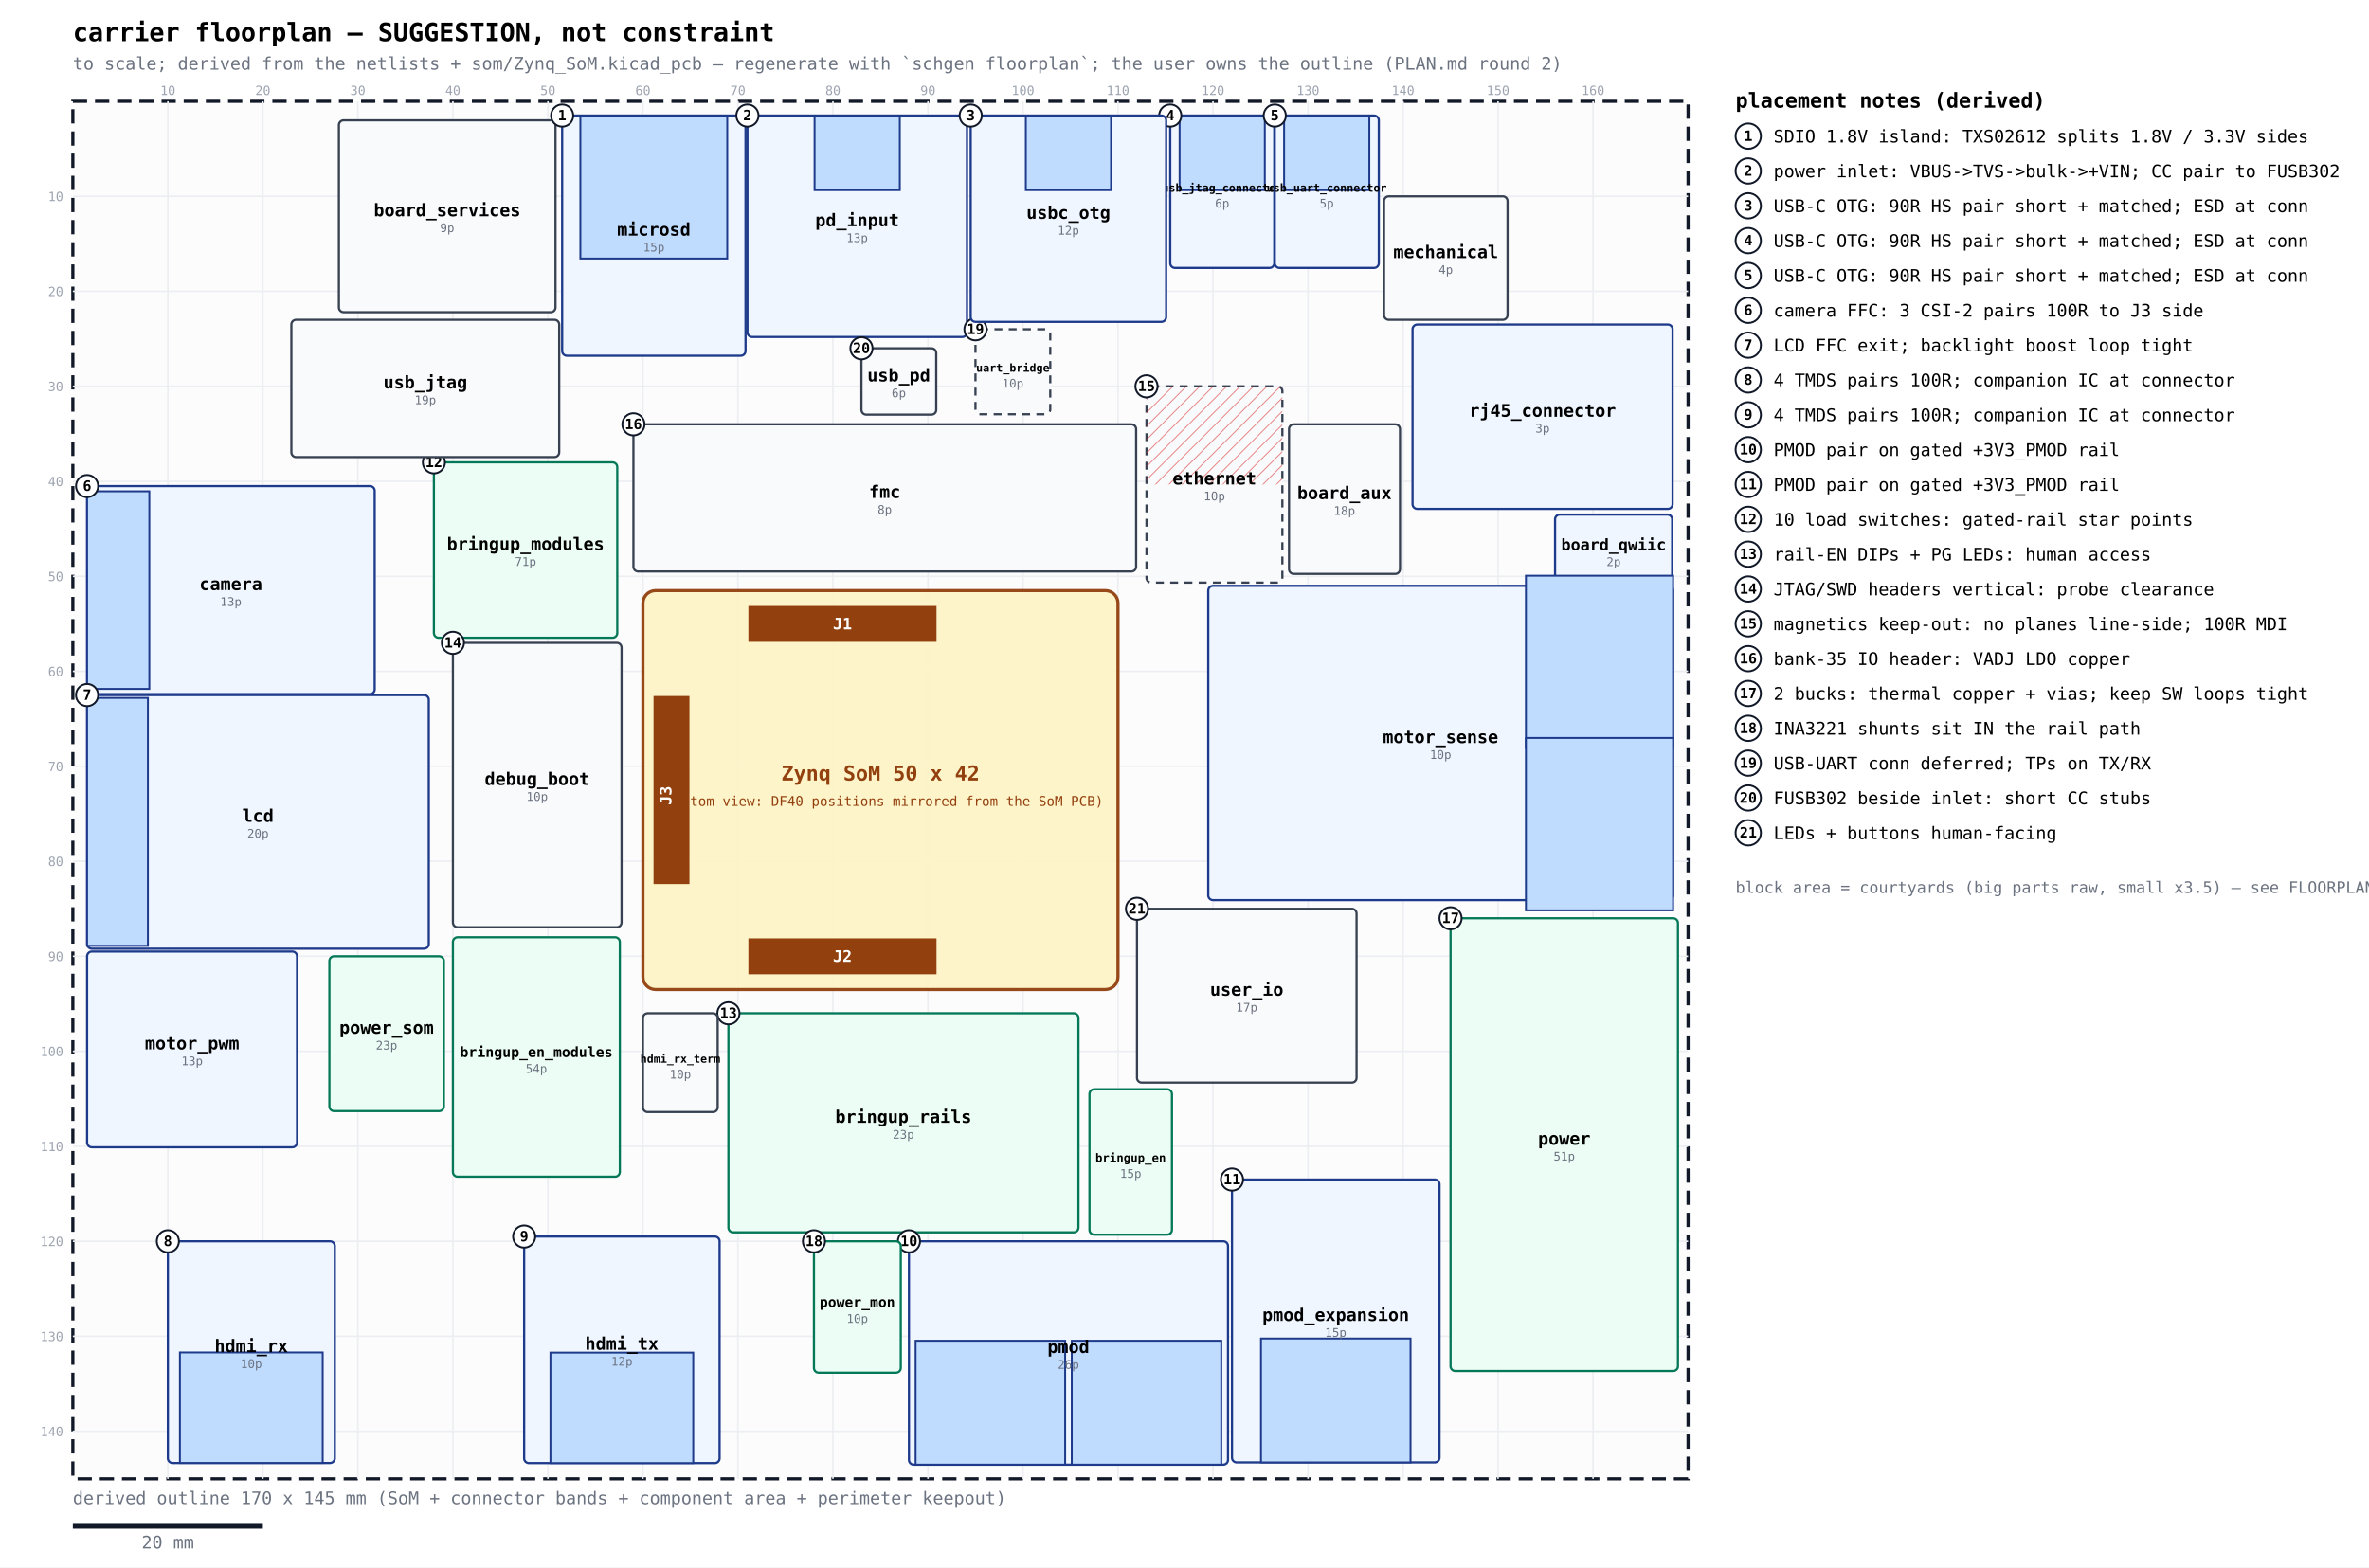
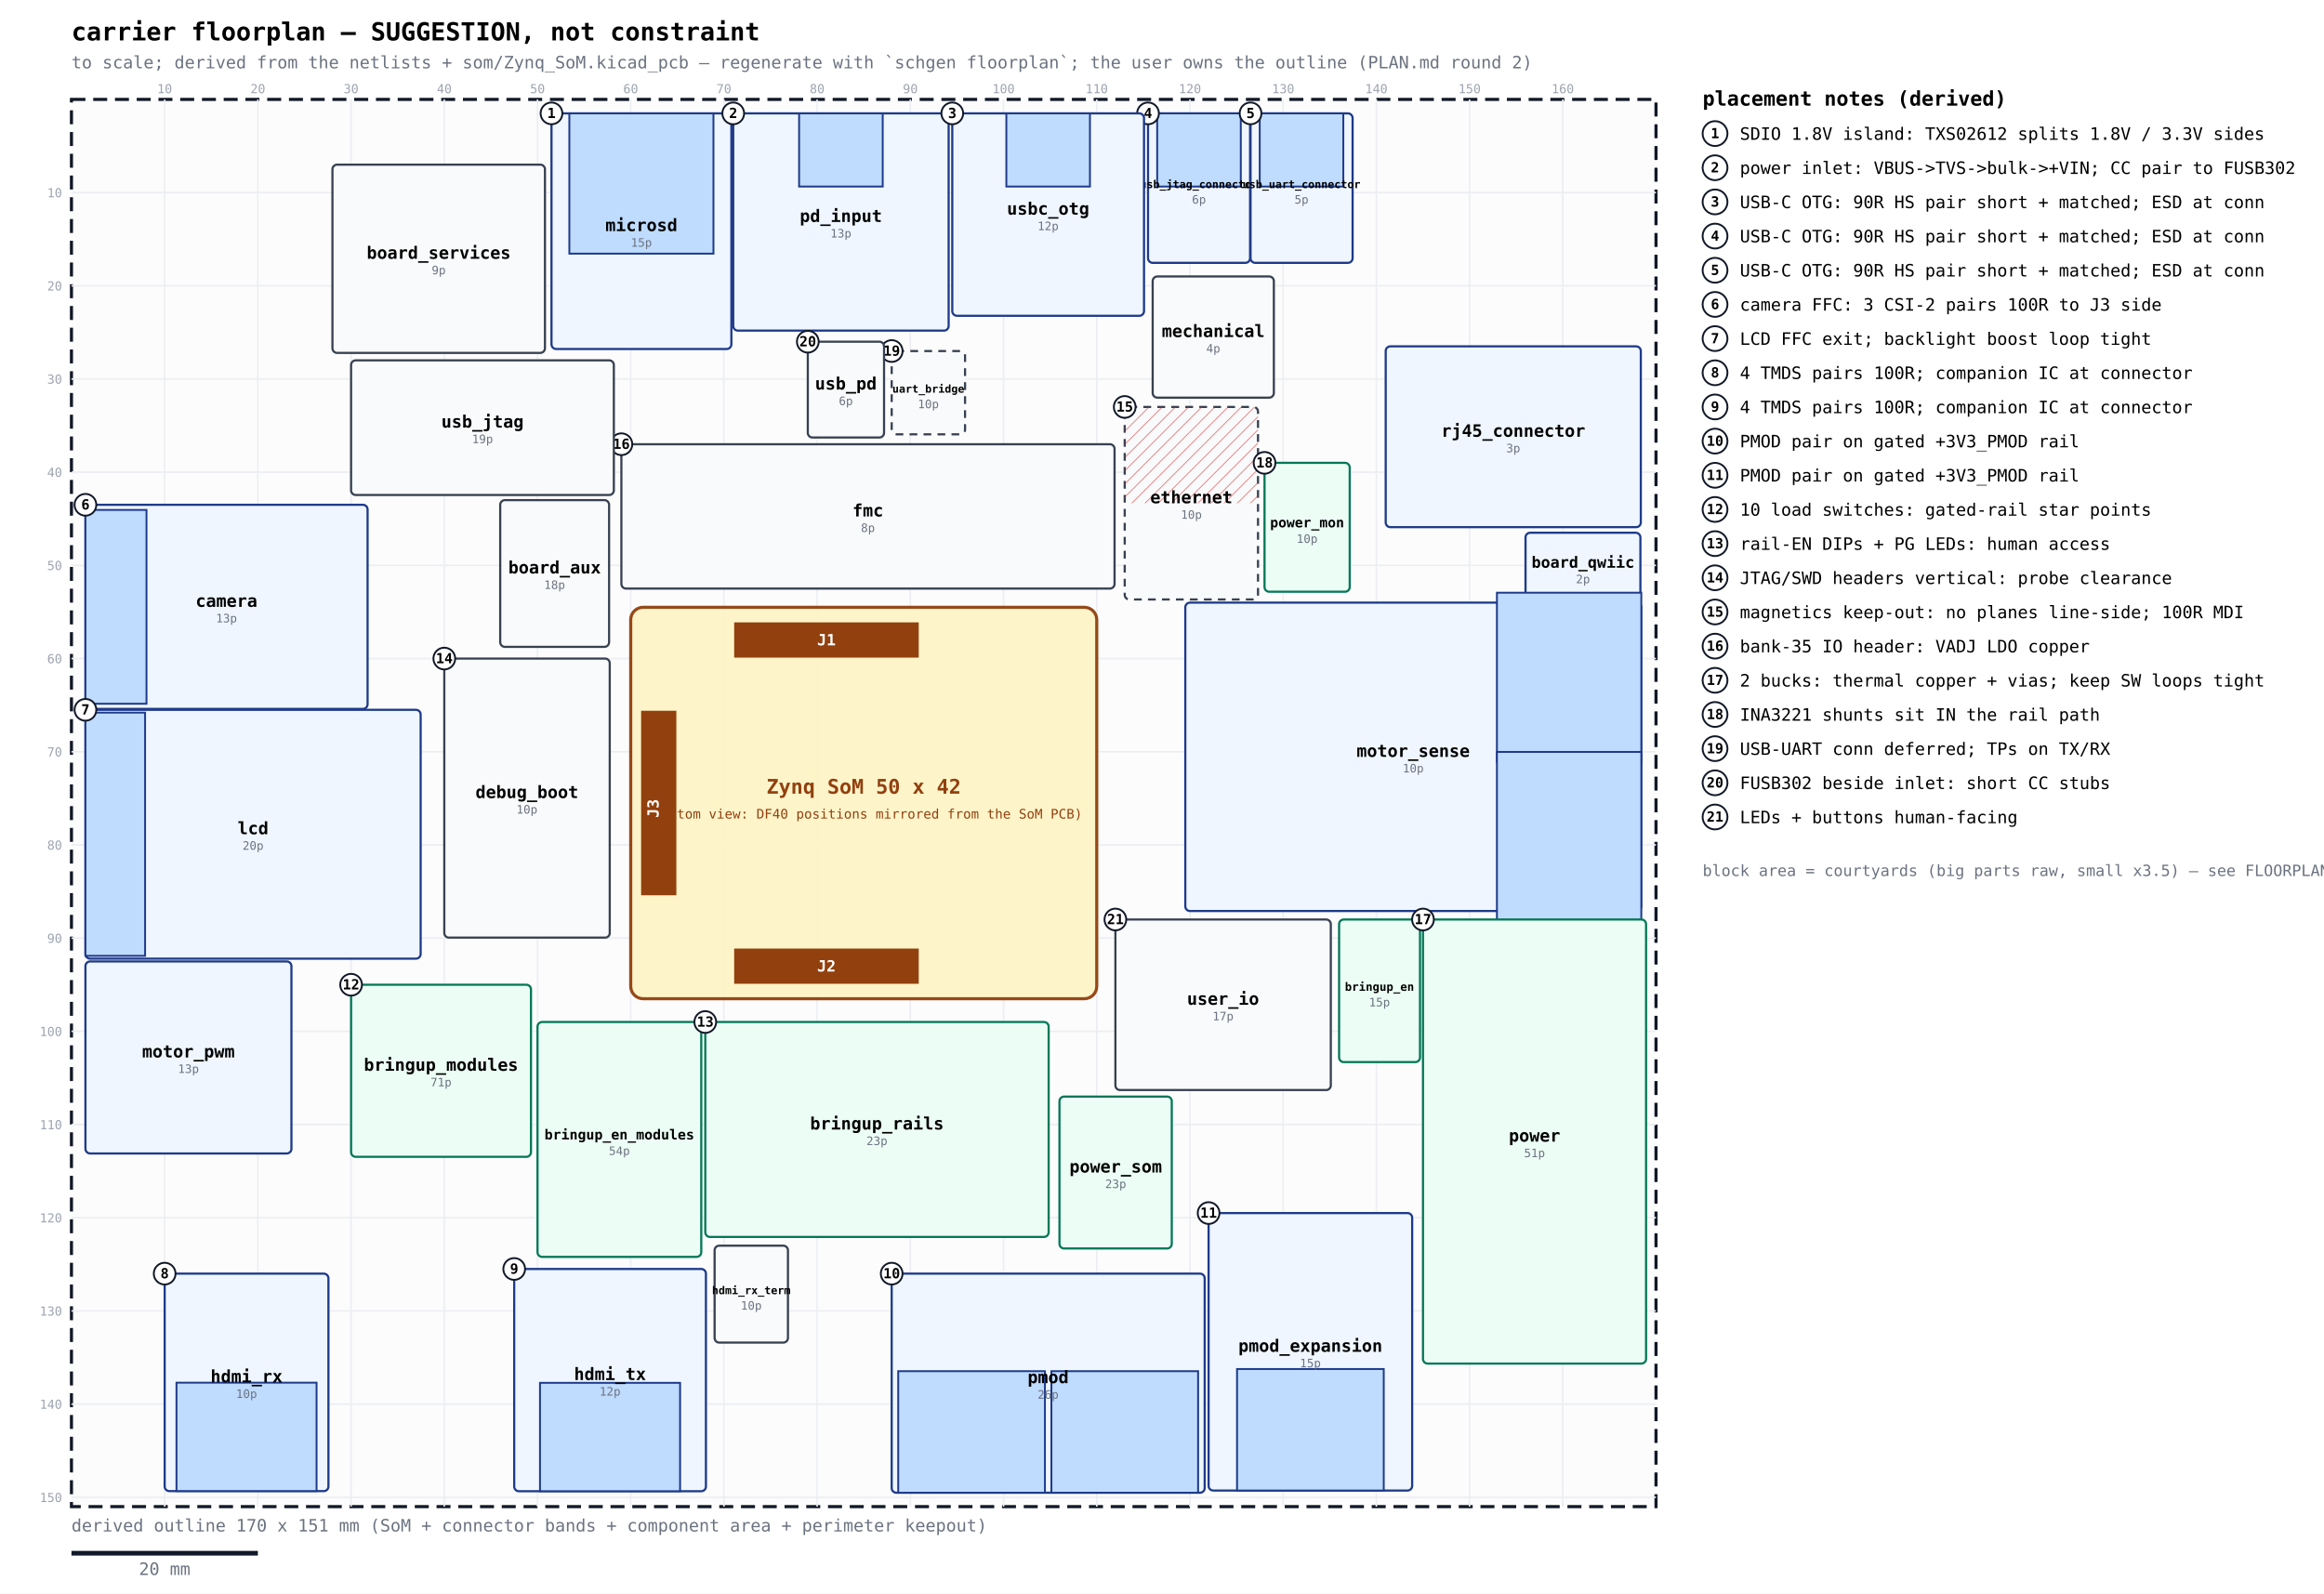
- <svg xmlns="http://www.w3.org/2000/svg" viewBox="0 0 1496 990" font-family="ui-monospace, SFMono-Regular, Menlo, monospace" font-size="11">
+ <svg xmlns="http://www.w3.org/2000/svg" viewBox="0 0 1496 1026" font-family="ui-monospace, SFMono-Regular, Menlo, monospace" font-size="11">
  <defs>
    <pattern id="keepout" width="6" height="6" patternUnits="userSpaceOnUse" patternTransform="rotate(45)">
      <line x1="0" y1="0" x2="0" y2="6" stroke="#dc2626" stroke-width="1.2" />
    </pattern>
  </defs>
-   <rect width="1496" height="990" fill="white" />
+   <rect width="1496" height="1026" fill="white" />
  <text x="46.0" y="26" font-size="16" font-weight="bold">carrier floorplan — SUGGESTION, not constraint</text>
  <text x="46.0" y="44" fill="#6b7280">to scale; derived from the netlists + som/Zynq_SoM.kicad_pcb — regenerate with `schgen floorplan`; the user owns the outline (PLAN.md round 2)</text>
-   <rect x="46.0" y="64.0" width="1020" height="870" fill="#fcfcfd" stroke="#111827" stroke-width="2" stroke-dasharray="9,5" />
-   <line x1="106.0" y1="64.0" x2="106.0" y2="934.0" stroke="#eceef1" stroke-width="1" />
+   <rect x="46.0" y="64.0" width="1020" height="906" fill="#fcfcfd" stroke="#111827" stroke-width="2" stroke-dasharray="9,5" />
+   <line x1="106.0" y1="64.0" x2="106.0" y2="970.0" stroke="#eceef1" stroke-width="1" />
  <text x="106.0" y="60.0" fill="#9ca3af" font-size="8" text-anchor="middle">10</text>
-   <line x1="166.0" y1="64.0" x2="166.0" y2="934.0" stroke="#eceef1" stroke-width="1" />
+   <line x1="166.0" y1="64.0" x2="166.0" y2="970.0" stroke="#eceef1" stroke-width="1" />
  <text x="166.0" y="60.0" fill="#9ca3af" font-size="8" text-anchor="middle">20</text>
-   <line x1="226.0" y1="64.0" x2="226.0" y2="934.0" stroke="#eceef1" stroke-width="1" />
+   <line x1="226.0" y1="64.0" x2="226.0" y2="970.0" stroke="#eceef1" stroke-width="1" />
  <text x="226.0" y="60.0" fill="#9ca3af" font-size="8" text-anchor="middle">30</text>
-   <line x1="286.0" y1="64.0" x2="286.0" y2="934.0" stroke="#eceef1" stroke-width="1" />
+   <line x1="286.0" y1="64.0" x2="286.0" y2="970.0" stroke="#eceef1" stroke-width="1" />
  <text x="286.0" y="60.0" fill="#9ca3af" font-size="8" text-anchor="middle">40</text>
-   <line x1="346.0" y1="64.0" x2="346.0" y2="934.0" stroke="#eceef1" stroke-width="1" />
+   <line x1="346.0" y1="64.0" x2="346.0" y2="970.0" stroke="#eceef1" stroke-width="1" />
  <text x="346.0" y="60.0" fill="#9ca3af" font-size="8" text-anchor="middle">50</text>
-   <line x1="406.0" y1="64.0" x2="406.0" y2="934.0" stroke="#eceef1" stroke-width="1" />
+   <line x1="406.0" y1="64.0" x2="406.0" y2="970.0" stroke="#eceef1" stroke-width="1" />
  <text x="406.0" y="60.0" fill="#9ca3af" font-size="8" text-anchor="middle">60</text>
-   <line x1="466.0" y1="64.0" x2="466.0" y2="934.0" stroke="#eceef1" stroke-width="1" />
+   <line x1="466.0" y1="64.0" x2="466.0" y2="970.0" stroke="#eceef1" stroke-width="1" />
  <text x="466.0" y="60.0" fill="#9ca3af" font-size="8" text-anchor="middle">70</text>
-   <line x1="526.0" y1="64.0" x2="526.0" y2="934.0" stroke="#eceef1" stroke-width="1" />
+   <line x1="526.0" y1="64.0" x2="526.0" y2="970.0" stroke="#eceef1" stroke-width="1" />
  <text x="526.0" y="60.0" fill="#9ca3af" font-size="8" text-anchor="middle">80</text>
-   <line x1="586.0" y1="64.0" x2="586.0" y2="934.0" stroke="#eceef1" stroke-width="1" />
+   <line x1="586.0" y1="64.0" x2="586.0" y2="970.0" stroke="#eceef1" stroke-width="1" />
  <text x="586.0" y="60.0" fill="#9ca3af" font-size="8" text-anchor="middle">90</text>
-   <line x1="646.0" y1="64.0" x2="646.0" y2="934.0" stroke="#eceef1" stroke-width="1" />
+   <line x1="646.0" y1="64.0" x2="646.0" y2="970.0" stroke="#eceef1" stroke-width="1" />
  <text x="646.0" y="60.0" fill="#9ca3af" font-size="8" text-anchor="middle">100</text>
-   <line x1="706.0" y1="64.0" x2="706.0" y2="934.0" stroke="#eceef1" stroke-width="1" />
+   <line x1="706.0" y1="64.0" x2="706.0" y2="970.0" stroke="#eceef1" stroke-width="1" />
  <text x="706.0" y="60.0" fill="#9ca3af" font-size="8" text-anchor="middle">110</text>
-   <line x1="766.0" y1="64.0" x2="766.0" y2="934.0" stroke="#eceef1" stroke-width="1" />
+   <line x1="766.0" y1="64.0" x2="766.0" y2="970.0" stroke="#eceef1" stroke-width="1" />
  <text x="766.0" y="60.0" fill="#9ca3af" font-size="8" text-anchor="middle">120</text>
-   <line x1="826.0" y1="64.0" x2="826.0" y2="934.0" stroke="#eceef1" stroke-width="1" />
+   <line x1="826.0" y1="64.0" x2="826.0" y2="970.0" stroke="#eceef1" stroke-width="1" />
  <text x="826.0" y="60.0" fill="#9ca3af" font-size="8" text-anchor="middle">130</text>
-   <line x1="886.0" y1="64.0" x2="886.0" y2="934.0" stroke="#eceef1" stroke-width="1" />
+   <line x1="886.0" y1="64.0" x2="886.0" y2="970.0" stroke="#eceef1" stroke-width="1" />
  <text x="886.0" y="60.0" fill="#9ca3af" font-size="8" text-anchor="middle">140</text>
-   <line x1="946.0" y1="64.0" x2="946.0" y2="934.0" stroke="#eceef1" stroke-width="1" />
+   <line x1="946.0" y1="64.0" x2="946.0" y2="970.0" stroke="#eceef1" stroke-width="1" />
  <text x="946.0" y="60.0" fill="#9ca3af" font-size="8" text-anchor="middle">150</text>
-   <line x1="1006.0" y1="64.0" x2="1006.0" y2="934.0" stroke="#eceef1" stroke-width="1" />
+   <line x1="1006.0" y1="64.0" x2="1006.0" y2="970.0" stroke="#eceef1" stroke-width="1" />
  <text x="1006.0" y="60.0" fill="#9ca3af" font-size="8" text-anchor="middle">160</text>
  <line x1="46.0" y1="124.0" x2="1066.0" y2="124.0" stroke="#eceef1" stroke-width="1" />
  <text x="40.0" y="127.0" fill="#9ca3af" font-size="8" text-anchor="end">10</text>
  <line x1="46.0" y1="184.0" x2="1066.0" y2="184.0" stroke="#eceef1" stroke-width="1" />
  <text x="40.0" y="187.0" fill="#9ca3af" font-size="8" text-anchor="end">20</text>
  <line x1="46.0" y1="244.0" x2="1066.0" y2="244.0" stroke="#eceef1" stroke-width="1" />
  <text x="40.0" y="247.0" fill="#9ca3af" font-size="8" text-anchor="end">30</text>
  <line x1="46.0" y1="304.0" x2="1066.0" y2="304.0" stroke="#eceef1" stroke-width="1" />
  <text x="40.0" y="307.0" fill="#9ca3af" font-size="8" text-anchor="end">40</text>
  <line x1="46.0" y1="364.0" x2="1066.0" y2="364.0" stroke="#eceef1" stroke-width="1" />
  <text x="40.0" y="367.0" fill="#9ca3af" font-size="8" text-anchor="end">50</text>
  <line x1="46.0" y1="424.0" x2="1066.0" y2="424.0" stroke="#eceef1" stroke-width="1" />
  <text x="40.0" y="427.0" fill="#9ca3af" font-size="8" text-anchor="end">60</text>
  <line x1="46.0" y1="484.0" x2="1066.0" y2="484.0" stroke="#eceef1" stroke-width="1" />
  <text x="40.0" y="487.0" fill="#9ca3af" font-size="8" text-anchor="end">70</text>
  <line x1="46.0" y1="544.0" x2="1066.0" y2="544.0" stroke="#eceef1" stroke-width="1" />
  <text x="40.0" y="547.0" fill="#9ca3af" font-size="8" text-anchor="end">80</text>
  <line x1="46.0" y1="604.0" x2="1066.0" y2="604.0" stroke="#eceef1" stroke-width="1" />
  <text x="40.0" y="607.0" fill="#9ca3af" font-size="8" text-anchor="end">90</text>
  <line x1="46.0" y1="664.0" x2="1066.0" y2="664.0" stroke="#eceef1" stroke-width="1" />
  <text x="40.0" y="667.0" fill="#9ca3af" font-size="8" text-anchor="end">100</text>
  <line x1="46.0" y1="724.0" x2="1066.0" y2="724.0" stroke="#eceef1" stroke-width="1" />
  <text x="40.0" y="727.0" fill="#9ca3af" font-size="8" text-anchor="end">110</text>
  <line x1="46.0" y1="784.0" x2="1066.0" y2="784.0" stroke="#eceef1" stroke-width="1" />
  <text x="40.0" y="787.0" fill="#9ca3af" font-size="8" text-anchor="end">120</text>
  <line x1="46.0" y1="844.0" x2="1066.0" y2="844.0" stroke="#eceef1" stroke-width="1" />
  <text x="40.0" y="847.0" fill="#9ca3af" font-size="8" text-anchor="end">130</text>
  <line x1="46.0" y1="904.0" x2="1066.0" y2="904.0" stroke="#eceef1" stroke-width="1" />
  <text x="40.0" y="907.0" fill="#9ca3af" font-size="8" text-anchor="end">140</text>
-   <text x="46.0" y="950.0" fill="#6b7280">derived outline 170 x 145 mm (SoM + connector bands + component area + perimeter keepout)</text>
-   <rect x="814.0" y="268.0" width="70.08" height="94.464" rx="3" fill="#f9fafb" stroke="#374151" stroke-width="1.4" />
-   <text x="849.0" y="315.2" text-anchor="middle" font-size="11.0" font-weight="bold">board_aux</text>
-   <text x="849.0" y="325.2" text-anchor="middle" font-size="7.5" fill="#6b7280">18p</text>
-   <rect x="982.0" y="325.0" width="73.956" height="45" rx="3" fill="#eff6ff" stroke="#1e3a8a" stroke-width="1.4" />
-   <text x="1019.0" y="347.5" text-anchor="middle" font-size="10.0" font-weight="bold">board_qwiic</text>
-   <text x="1019.0" y="357.5" text-anchor="middle" font-size="7.5" fill="#6b7280">2p</text>
-   <rect x="214.0" y="76.0" width="136.8" height="121.2" rx="3" fill="#f9fafb" stroke="#374151" stroke-width="1.4" />
-   <text x="282.4" y="136.6" text-anchor="middle" font-size="11.0" font-weight="bold">board_services</text>
-   <text x="282.4" y="146.6" text-anchor="middle" font-size="7.5" fill="#6b7280">9p</text>
-   <rect x="688.0" y="688.0" width="52.08" height="91.8" rx="3" fill="#ecfdf5" stroke="#047857" stroke-width="1.4" />
-   <text x="714.0" y="733.9" text-anchor="middle" font-size="7.4" font-weight="bold">bringup_en</text>
-   <text x="714.0" y="743.9" text-anchor="middle" font-size="7.5" fill="#6b7280">15p</text>
-   <rect x="286.0" y="592.0" width="105.42" height="151.2" rx="3" fill="#ecfdf5" stroke="#047857" stroke-width="1.4" />
-   <text x="338.7" y="667.6" text-anchor="middle" font-size="8.9" font-weight="bold">bringup_en_modules</text>
-   <text x="338.7" y="677.6" text-anchor="middle" font-size="7.5" fill="#6b7280">54p</text>
-   <rect x="274.0" y="292.0" width="115.8" height="110.796" rx="3" fill="#ecfdf5" stroke="#047857" stroke-width="1.4" />
-   <text x="331.9" y="347.4" text-anchor="middle" font-size="11.0" font-weight="bold">bringup_modules</text>
-   <text x="331.9" y="357.4" text-anchor="middle" font-size="7.5" fill="#6b7280">71p</text>
-   <circle cx="274" cy="292" r="7" fill="white" stroke="#111827" stroke-width="1.2" />
-   <text x="274" y="295" text-anchor="middle" font-size="9" font-weight="bold">12</text>
-   <rect x="460.0" y="640.0" width="221.04" height="138.36" rx="3" fill="#ecfdf5" stroke="#047857" stroke-width="1.4" />
-   <text x="570.5" y="709.2" text-anchor="middle" font-size="11.0" font-weight="bold">bringup_rails</text>
-   <text x="570.5" y="719.2" text-anchor="middle" font-size="7.5" fill="#6b7280">23p</text>
-   <circle cx="460" cy="640" r="7" fill="white" stroke="#111827" stroke-width="1.2" />
-   <text x="460" y="643" text-anchor="middle" font-size="9" font-weight="bold">13</text>
-   <rect x="55.0" y="307.0" width="181.62" height="131.4" rx="3" fill="#eff6ff" stroke="#1e3a8a" stroke-width="1.4" />
-   <rect x="55.0" y="310.3" width="39.3" height="124.8" fill="#bfdbfe" stroke="#1e3a8a" stroke-width="1.2" />
-   <text x="145.8" y="372.7" text-anchor="middle" font-size="11.0" font-weight="bold">camera</text>
-   <text x="145.8" y="382.7" text-anchor="middle" font-size="7.5" fill="#6b7280">13p</text>
-   <circle cx="55" cy="307" r="7" fill="white" stroke="#111827" stroke-width="1.2" />
-   <text x="55" y="310" text-anchor="middle" font-size="9" font-weight="bold">6</text>
-   <rect x="286.0" y="406.0" width="106.5" height="179.664" rx="3" fill="#f9fafb" stroke="#374151" stroke-width="1.4" />
-   <text x="339.2" y="495.8" text-anchor="middle" font-size="11.0" font-weight="bold">debug_boot</text>
-   <text x="339.2" y="505.8" text-anchor="middle" font-size="7.5" fill="#6b7280">10p</text>
-   <circle cx="286" cy="406" r="7" fill="white" stroke="#111827" stroke-width="1.2" />
-   <text x="286" y="409" text-anchor="middle" font-size="9" font-weight="bold">14</text>
-   <rect x="724.0" y="244.0" width="85.8" height="123.96" rx="3" fill="#f9fafb" stroke="#374151" stroke-width="1.4" stroke-dasharray="5,4" />
-   <rect x="724" y="244" width="85.8" height="61.98" fill="url(#keepout)" opacity="0.5" />
-   <text x="766.9" y="306.0" text-anchor="middle" font-size="11.0" font-weight="bold">ethernet</text>
-   <text x="766.9" y="316.0" text-anchor="middle" font-size="7.5" fill="#6b7280">10p</text>
-   <circle cx="724" cy="244" r="7" fill="white" stroke="#111827" stroke-width="1.2" />
-   <text x="724" y="247" text-anchor="middle" font-size="9" font-weight="bold">15</text>
-   <rect x="400.0" y="268.0" width="317.46" height="92.94" rx="3" fill="#f9fafb" stroke="#374151" stroke-width="1.4" />
-   <text x="558.7" y="314.5" text-anchor="middle" font-size="11.0" font-weight="bold">fmc</text>
-   <text x="558.7" y="324.5" text-anchor="middle" font-size="7.5" fill="#6b7280">8p</text>
-   <circle cx="400" cy="268" r="7" fill="white" stroke="#111827" stroke-width="1.2" />
-   <text x="400" y="271" text-anchor="middle" font-size="9" font-weight="bold">16</text>
-   <rect x="106.0" y="784.0" width="105.42" height="140.016" rx="3" fill="#eff6ff" stroke="#1e3a8a" stroke-width="1.4" />
-   <rect x="113.6" y="854.2" width="90.18" height="69.78" fill="#bfdbfe" stroke="#1e3a8a" stroke-width="1.2" />
-   <text x="158.7" y="854.0" text-anchor="middle" font-size="11.0" font-weight="bold">hdmi_rx</text>
-   <text x="158.7" y="864.0" text-anchor="middle" font-size="7.5" fill="#6b7280">10p</text>
-   <circle cx="106" cy="784" r="7" fill="white" stroke="#111827" stroke-width="1.2" />
-   <text x="106" y="787" text-anchor="middle" font-size="9" font-weight="bold">8</text>
-   <rect x="406.0" y="640.0" width="47.22" height="62.4" rx="3" fill="#f9fafb" stroke="#374151" stroke-width="1.4" />
-   <text x="429.6" y="671.2" text-anchor="middle" font-size="7.0" font-weight="bold">hdmi_rx_term</text>
-   <text x="429.6" y="681.2" text-anchor="middle" font-size="7.5" fill="#6b7280">10p</text>
-   <rect x="331.0" y="781.0" width="123.42" height="143.076" rx="3" fill="#eff6ff" stroke="#1e3a8a" stroke-width="1.4" />
-   <rect x="347.6" y="854.3" width="90.18" height="69.78" fill="#bfdbfe" stroke="#1e3a8a" stroke-width="1.2" />
-   <text x="392.7" y="852.5" text-anchor="middle" font-size="11.0" font-weight="bold">hdmi_tx</text>
-   <text x="392.7" y="862.5" text-anchor="middle" font-size="7.5" fill="#6b7280">12p</text>
-   <circle cx="331" cy="781" r="7" fill="white" stroke="#111827" stroke-width="1.2" />
-   <text x="331" y="784" text-anchor="middle" font-size="9" font-weight="bold">9</text>
-   <rect x="55.0" y="439.0" width="215.778" height="160.2" rx="3" fill="#eff6ff" stroke="#1e3a8a" stroke-width="1.4" />
-   <rect x="55.0" y="440.8" width="38.4" height="156.6" fill="#bfdbfe" stroke="#1e3a8a" stroke-width="1.2" />
-   <text x="162.9" y="519.1" text-anchor="middle" font-size="11.0" font-weight="bold">lcd</text>
-   <text x="162.9" y="529.1" text-anchor="middle" font-size="7.5" fill="#6b7280">20p</text>
-   <circle cx="55" cy="439" r="7" fill="white" stroke="#111827" stroke-width="1.2" />
-   <text x="55" y="442" text-anchor="middle" font-size="9" font-weight="bold">7</text>
-   <rect x="874.0" y="124.0" width="78" height="78" rx="3" fill="#f9fafb" stroke="#374151" stroke-width="1.4" />
-   <text x="913.0" y="163.0" text-anchor="middle" font-size="11.0" font-weight="bold">mechanical</text>
-   <text x="913.0" y="173.0" text-anchor="middle" font-size="7.5" fill="#6b7280">4p</text>
+   <line x1="46.0" y1="964.0" x2="1066.0" y2="964.0" stroke="#eceef1" stroke-width="1" />
+   <text x="40.0" y="967.0" fill="#9ca3af" font-size="8" text-anchor="end">150</text>
+   <text x="46.0" y="986.0" fill="#6b7280">derived outline 170 x 151 mm (SoM + connector bands + component area + perimeter keepout)</text>
+   <rect x="322.0" y="322.0" width="70.08" height="94.464" rx="3" fill="#f9fafb" stroke="#374151" stroke-width="1.4" />
+   <text x="357.0" y="369.2" text-anchor="middle" font-size="11.0" font-weight="bold">board_aux</text>
+   <text x="357.0" y="379.2" text-anchor="middle" font-size="7.5" fill="#6b7280">18p</text>
+   <rect x="982.0" y="343.0" width="73.956" height="45" rx="3" fill="#eff6ff" stroke="#1e3a8a" stroke-width="1.4" />
+   <text x="1019.0" y="365.5" text-anchor="middle" font-size="10.0" font-weight="bold">board_qwiic</text>
+   <text x="1019.0" y="375.5" text-anchor="middle" font-size="7.5" fill="#6b7280">2p</text>
+   <rect x="214.0" y="106.0" width="136.8" height="121.2" rx="3" fill="#f9fafb" stroke="#374151" stroke-width="1.4" />
+   <text x="282.4" y="166.6" text-anchor="middle" font-size="11.0" font-weight="bold">board_services</text>
+   <text x="282.4" y="176.6" text-anchor="middle" font-size="7.5" fill="#6b7280">9p</text>
+   <rect x="862.0" y="592.0" width="52.08" height="91.8" rx="3" fill="#ecfdf5" stroke="#047857" stroke-width="1.4" />
+   <text x="888.0" y="637.9" text-anchor="middle" font-size="7.4" font-weight="bold">bringup_en</text>
+   <text x="888.0" y="647.9" text-anchor="middle" font-size="7.5" fill="#6b7280">15p</text>
+   <rect x="346.0" y="658.0" width="105.42" height="151.2" rx="3" fill="#ecfdf5" stroke="#047857" stroke-width="1.4" />
+   <text x="398.7" y="733.6" text-anchor="middle" font-size="8.9" font-weight="bold">bringup_en_modules</text>
+   <text x="398.7" y="743.6" text-anchor="middle" font-size="7.5" fill="#6b7280">54p</text>
+   <rect x="226.0" y="634.0" width="115.8" height="110.796" rx="3" fill="#ecfdf5" stroke="#047857" stroke-width="1.4" />
+   <text x="283.9" y="689.4" text-anchor="middle" font-size="11.0" font-weight="bold">bringup_modules</text>
+   <text x="283.9" y="699.4" text-anchor="middle" font-size="7.5" fill="#6b7280">71p</text>
+   <circle cx="226" cy="634" r="7" fill="white" stroke="#111827" stroke-width="1.2" />
+   <text x="226" y="637" text-anchor="middle" font-size="9" font-weight="bold">12</text>
+   <rect x="454.0" y="658.0" width="221.04" height="138.36" rx="3" fill="#ecfdf5" stroke="#047857" stroke-width="1.4" />
+   <text x="564.5" y="727.2" text-anchor="middle" font-size="11.0" font-weight="bold">bringup_rails</text>
+   <text x="564.5" y="737.2" text-anchor="middle" font-size="7.5" fill="#6b7280">23p</text>
+   <circle cx="454" cy="658" r="7" fill="white" stroke="#111827" stroke-width="1.2" />
+   <text x="454" y="661" text-anchor="middle" font-size="9" font-weight="bold">13</text>
+   <rect x="55.0" y="325.0" width="181.62" height="131.4" rx="3" fill="#eff6ff" stroke="#1e3a8a" stroke-width="1.4" />
+   <rect x="55.0" y="328.3" width="39.3" height="124.8" fill="#bfdbfe" stroke="#1e3a8a" stroke-width="1.2" />
+   <text x="145.8" y="390.7" text-anchor="middle" font-size="11.0" font-weight="bold">camera</text>
+   <text x="145.8" y="400.7" text-anchor="middle" font-size="7.5" fill="#6b7280">13p</text>
+   <circle cx="55" cy="325" r="7" fill="white" stroke="#111827" stroke-width="1.2" />
+   <text x="55" y="328" text-anchor="middle" font-size="9" font-weight="bold">6</text>
+   <rect x="286.0" y="424.0" width="106.5" height="179.664" rx="3" fill="#f9fafb" stroke="#374151" stroke-width="1.4" />
+   <text x="339.2" y="513.8" text-anchor="middle" font-size="11.0" font-weight="bold">debug_boot</text>
+   <text x="339.2" y="523.8" text-anchor="middle" font-size="7.5" fill="#6b7280">10p</text>
+   <circle cx="286" cy="424" r="7" fill="white" stroke="#111827" stroke-width="1.2" />
+   <text x="286" y="427" text-anchor="middle" font-size="9" font-weight="bold">14</text>
+   <rect x="724.0" y="262.0" width="85.8" height="123.96" rx="3" fill="#f9fafb" stroke="#374151" stroke-width="1.4" stroke-dasharray="5,4" />
+   <rect x="724" y="262" width="85.8" height="61.98" fill="url(#keepout)" opacity="0.5" />
+   <text x="766.9" y="324.0" text-anchor="middle" font-size="11.0" font-weight="bold">ethernet</text>
+   <text x="766.9" y="334.0" text-anchor="middle" font-size="7.5" fill="#6b7280">10p</text>
+   <circle cx="724" cy="262" r="7" fill="white" stroke="#111827" stroke-width="1.2" />
+   <text x="724" y="265" text-anchor="middle" font-size="9" font-weight="bold">15</text>
+   <rect x="400.0" y="286.0" width="317.46" height="92.94" rx="3" fill="#f9fafb" stroke="#374151" stroke-width="1.4" />
+   <text x="558.7" y="332.5" text-anchor="middle" font-size="11.0" font-weight="bold">fmc</text>
+   <text x="558.7" y="342.5" text-anchor="middle" font-size="7.5" fill="#6b7280">8p</text>
+   <circle cx="400" cy="286" r="7" fill="white" stroke="#111827" stroke-width="1.2" />
+   <text x="400" y="289" text-anchor="middle" font-size="9" font-weight="bold">16</text>
+   <rect x="106.0" y="820.0" width="105.42" height="140.016" rx="3" fill="#eff6ff" stroke="#1e3a8a" stroke-width="1.4" />
+   <rect x="113.6" y="890.2" width="90.18" height="69.78" fill="#bfdbfe" stroke="#1e3a8a" stroke-width="1.2" />
+   <text x="158.7" y="890.0" text-anchor="middle" font-size="11.0" font-weight="bold">hdmi_rx</text>
+   <text x="158.7" y="900.0" text-anchor="middle" font-size="7.5" fill="#6b7280">10p</text>
+   <circle cx="106" cy="820" r="7" fill="white" stroke="#111827" stroke-width="1.2" />
+   <text x="106" y="823" text-anchor="middle" font-size="9" font-weight="bold">8</text>
+   <rect x="460.0" y="802.0" width="47.22" height="62.4" rx="3" fill="#f9fafb" stroke="#374151" stroke-width="1.4" />
+   <text x="483.6" y="833.2" text-anchor="middle" font-size="7.0" font-weight="bold">hdmi_rx_term</text>
+   <text x="483.6" y="843.2" text-anchor="middle" font-size="7.5" fill="#6b7280">10p</text>
+   <rect x="331.0" y="817.0" width="123.42" height="143.076" rx="3" fill="#eff6ff" stroke="#1e3a8a" stroke-width="1.4" />
+   <rect x="347.6" y="890.3" width="90.18" height="69.78" fill="#bfdbfe" stroke="#1e3a8a" stroke-width="1.2" />
+   <text x="392.7" y="888.5" text-anchor="middle" font-size="11.0" font-weight="bold">hdmi_tx</text>
+   <text x="392.7" y="898.5" text-anchor="middle" font-size="7.5" fill="#6b7280">12p</text>
+   <circle cx="331" cy="817" r="7" fill="white" stroke="#111827" stroke-width="1.2" />
+   <text x="331" y="820" text-anchor="middle" font-size="9" font-weight="bold">9</text>
+   <rect x="55.0" y="457.0" width="215.778" height="160.2" rx="3" fill="#eff6ff" stroke="#1e3a8a" stroke-width="1.4" />
+   <rect x="55.0" y="458.8" width="38.4" height="156.6" fill="#bfdbfe" stroke="#1e3a8a" stroke-width="1.2" />
+   <text x="162.9" y="537.1" text-anchor="middle" font-size="11.0" font-weight="bold">lcd</text>
+   <text x="162.9" y="547.1" text-anchor="middle" font-size="7.5" fill="#6b7280">20p</text>
+   <circle cx="55" cy="457" r="7" fill="white" stroke="#111827" stroke-width="1.2" />
+   <text x="55" y="460" text-anchor="middle" font-size="9" font-weight="bold">7</text>
+   <rect x="742.0" y="178.0" width="78" height="78" rx="3" fill="#f9fafb" stroke="#374151" stroke-width="1.4" />
+   <text x="781.0" y="217.0" text-anchor="middle" font-size="11.0" font-weight="bold">mechanical</text>
+   <text x="781.0" y="227.0" text-anchor="middle" font-size="7.5" fill="#6b7280">4p</text>
  <rect x="355.0" y="73.0" width="115.8" height="151.686" rx="3" fill="#eff6ff" stroke="#1e3a8a" stroke-width="1.4" />
  <rect x="366.5" y="73.0" width="92.76" height="90.3" fill="#bfdbfe" stroke="#1e3a8a" stroke-width="1.2" />
  <text x="412.9" y="148.8" text-anchor="middle" font-size="11.0" font-weight="bold">microsd</text>
  <text x="412.9" y="158.8" text-anchor="middle" font-size="7.5" fill="#6b7280">15p</text>
  <circle cx="355" cy="73" r="7" fill="white" stroke="#111827" stroke-width="1.2" />
  <text x="355" y="76" text-anchor="middle" font-size="9" font-weight="bold">1</text>
-   <rect x="55.0" y="601.0" width="132.6" height="123.624" rx="3" fill="#eff6ff" stroke="#1e3a8a" stroke-width="1.4" />
-   <text x="121.3" y="662.8" text-anchor="middle" font-size="11.0" font-weight="bold">motor_pwm</text>
-   <text x="121.3" y="672.8" text-anchor="middle" font-size="7.5" fill="#6b7280">13p</text>
-   <rect x="763.0" y="370.0" width="293.496" height="198.528" rx="3" fill="#eff6ff" stroke="#1e3a8a" stroke-width="1.4" />
-   <rect x="963.6" y="363.6" width="92.94" height="108.9" fill="#bfdbfe" stroke="#1e3a8a" stroke-width="1.2" />
-   <rect x="963.6" y="466.1" width="92.94" height="108.9" fill="#bfdbfe" stroke="#1e3a8a" stroke-width="1.2" />
-   <text x="909.7" y="469.3" text-anchor="middle" font-size="11.0" font-weight="bold">motor_sense</text>
-   <text x="909.7" y="479.3" text-anchor="middle" font-size="7.5" fill="#6b7280">10p</text>
+   <rect x="55.0" y="619.0" width="132.6" height="123.624" rx="3" fill="#eff6ff" stroke="#1e3a8a" stroke-width="1.4" />
+   <text x="121.3" y="680.8" text-anchor="middle" font-size="11.0" font-weight="bold">motor_pwm</text>
+   <text x="121.3" y="690.8" text-anchor="middle" font-size="7.5" fill="#6b7280">13p</text>
+   <rect x="763.0" y="388.0" width="293.496" height="198.528" rx="3" fill="#eff6ff" stroke="#1e3a8a" stroke-width="1.4" />
+   <rect x="963.6" y="381.6" width="92.94" height="108.9" fill="#bfdbfe" stroke="#1e3a8a" stroke-width="1.2" />
+   <rect x="963.6" y="484.1" width="92.94" height="108.9" fill="#bfdbfe" stroke="#1e3a8a" stroke-width="1.2" />
+   <text x="909.7" y="487.3" text-anchor="middle" font-size="11.0" font-weight="bold">motor_sense</text>
+   <text x="909.7" y="497.3" text-anchor="middle" font-size="7.5" fill="#6b7280">10p</text>
  <rect x="472.0" y="73.0" width="138.66" height="139.86" rx="3" fill="#eff6ff" stroke="#1e3a8a" stroke-width="1.4" />
  <rect x="514.4" y="73.0" width="53.82" height="47.1" fill="#bfdbfe" stroke="#1e3a8a" stroke-width="1.2" />
  <text x="541.3" y="142.9" text-anchor="middle" font-size="11.0" font-weight="bold">pd_input</text>
  <text x="541.3" y="152.9" text-anchor="middle" font-size="7.5" fill="#6b7280">13p</text>
  <circle cx="472" cy="73" r="7" fill="white" stroke="#111827" stroke-width="1.2" />
  <text x="472" y="76" text-anchor="middle" font-size="9" font-weight="bold">2</text>
-   <rect x="574.0" y="784.0" width="201.48" height="141.054" rx="3" fill="#eff6ff" stroke="#1e3a8a" stroke-width="1.4" />
-   <rect x="578.2" y="846.8" width="94.44" height="78.24" fill="#bfdbfe" stroke="#1e3a8a" stroke-width="1.2" />
-   <rect x="676.8" y="846.8" width="94.44" height="78.24" fill="#bfdbfe" stroke="#1e3a8a" stroke-width="1.2" />
-   <text x="674.7" y="854.5" text-anchor="middle" font-size="11.0" font-weight="bold">pmod</text>
-   <text x="674.7" y="864.5" text-anchor="middle" font-size="7.5" fill="#6b7280">26p</text>
-   <circle cx="574" cy="784" r="7" fill="white" stroke="#111827" stroke-width="1.2" />
-   <text x="574" y="787" text-anchor="middle" font-size="9" font-weight="bold">10</text>
-   <rect x="778.0" y="745.0" width="131.04" height="178.638" rx="3" fill="#eff6ff" stroke="#1e3a8a" stroke-width="1.4" />
-   <rect x="796.3" y="845.4" width="94.44" height="78.24" fill="#bfdbfe" stroke="#1e3a8a" stroke-width="1.2" />
-   <text x="843.5" y="834.3" text-anchor="middle" font-size="11.0" font-weight="bold">pmod_expansion</text>
-   <text x="843.5" y="844.3" text-anchor="middle" font-size="7.5" fill="#6b7280">15p</text>
-   <circle cx="778" cy="745" r="7" fill="white" stroke="#111827" stroke-width="1.2" />
-   <text x="778" y="748" text-anchor="middle" font-size="9" font-weight="bold">11</text>
-   <rect x="916.0" y="580.0" width="143.609" height="285.902" rx="3" fill="#ecfdf5" stroke="#047857" stroke-width="1.4" />
-   <text x="987.8" y="723.0" text-anchor="middle" font-size="11.0" font-weight="bold">power</text>
-   <text x="987.8" y="733.0" text-anchor="middle" font-size="7.5" fill="#6b7280">51p</text>
-   <circle cx="916" cy="580" r="7" fill="white" stroke="#111827" stroke-width="1.2" />
-   <text x="916" y="583" text-anchor="middle" font-size="9" font-weight="bold">17</text>
-   <rect x="514.0" y="784.0" width="54.84" height="82.968" rx="3" fill="#ecfdf5" stroke="#047857" stroke-width="1.4" />
-   <text x="541.4" y="825.5" text-anchor="middle" font-size="8.8" font-weight="bold">power_mon</text>
-   <text x="541.4" y="835.5" text-anchor="middle" font-size="7.5" fill="#6b7280">10p</text>
-   <circle cx="514" cy="784" r="7" fill="white" stroke="#111827" stroke-width="1.2" />
-   <text x="514" y="787" text-anchor="middle" font-size="9" font-weight="bold">18</text>
-   <rect x="208.0" y="604.0" width="72.3" height="97.8" rx="3" fill="#ecfdf5" stroke="#047857" stroke-width="1.4" />
-   <text x="244.1" y="652.9" text-anchor="middle" font-size="11.0" font-weight="bold">power_som</text>
-   <text x="244.1" y="662.9" text-anchor="middle" font-size="7.5" fill="#6b7280">23p</text>
-   <rect x="892.0" y="205.0" width="164.22" height="116.4" rx="3" fill="#eff6ff" stroke="#1e3a8a" stroke-width="1.4" />
-   <text x="974.1" y="263.2" text-anchor="middle" font-size="11.0" font-weight="bold">rj45_connector</text>
-   <text x="974.1" y="273.2" text-anchor="middle" font-size="7.5" fill="#6b7280">3p</text>
-   <rect x="616.0" y="208.0" width="47.22" height="53.64" rx="3" fill="#f9fafb" stroke="#374151" stroke-width="1.4" stroke-dasharray="5,4" />
-   <text x="639.6" y="234.8" text-anchor="middle" font-size="7.0" font-weight="bold">uart_bridge</text>
-   <text x="639.6" y="244.8" text-anchor="middle" font-size="7.5" fill="#6b7280">10p</text>
-   <circle cx="616" cy="208" r="7" fill="white" stroke="#111827" stroke-width="1.2" />
-   <text x="616" y="211" text-anchor="middle" font-size="9" font-weight="bold">19</text>
-   <rect x="184.0" y="202.0" width="169.14" height="86.688" rx="3" fill="#f9fafb" stroke="#374151" stroke-width="1.4" />
-   <text x="268.6" y="245.3" text-anchor="middle" font-size="11.0" font-weight="bold">usb_jtag</text>
-   <text x="268.6" y="255.3" text-anchor="middle" font-size="7.5" fill="#6b7280">19p</text>
+   <rect x="574.0" y="820.0" width="201.48" height="141.054" rx="3" fill="#eff6ff" stroke="#1e3a8a" stroke-width="1.4" />
+   <rect x="578.2" y="882.8" width="94.44" height="78.24" fill="#bfdbfe" stroke="#1e3a8a" stroke-width="1.2" />
+   <rect x="676.8" y="882.8" width="94.44" height="78.24" fill="#bfdbfe" stroke="#1e3a8a" stroke-width="1.2" />
+   <text x="674.7" y="890.5" text-anchor="middle" font-size="11.0" font-weight="bold">pmod</text>
+   <text x="674.7" y="900.5" text-anchor="middle" font-size="7.5" fill="#6b7280">26p</text>
+   <circle cx="574" cy="820" r="7" fill="white" stroke="#111827" stroke-width="1.2" />
+   <text x="574" y="823" text-anchor="middle" font-size="9" font-weight="bold">10</text>
+   <rect x="778.0" y="781.0" width="131.04" height="178.638" rx="3" fill="#eff6ff" stroke="#1e3a8a" stroke-width="1.4" />
+   <rect x="796.3" y="881.4" width="94.44" height="78.24" fill="#bfdbfe" stroke="#1e3a8a" stroke-width="1.2" />
+   <text x="843.5" y="870.3" text-anchor="middle" font-size="11.0" font-weight="bold">pmod_expansion</text>
+   <text x="843.5" y="880.3" text-anchor="middle" font-size="7.5" fill="#6b7280">15p</text>
+   <circle cx="778" cy="781" r="7" fill="white" stroke="#111827" stroke-width="1.2" />
+   <text x="778" y="784" text-anchor="middle" font-size="9" font-weight="bold">11</text>
+   <rect x="916.0" y="592.0" width="143.609" height="285.902" rx="3" fill="#ecfdf5" stroke="#047857" stroke-width="1.4" />
+   <text x="987.8" y="735.0" text-anchor="middle" font-size="11.0" font-weight="bold">power</text>
+   <text x="987.8" y="745.0" text-anchor="middle" font-size="7.5" fill="#6b7280">51p</text>
+   <circle cx="916" cy="592" r="7" fill="white" stroke="#111827" stroke-width="1.2" />
+   <text x="916" y="595" text-anchor="middle" font-size="9" font-weight="bold">17</text>
+   <rect x="814.0" y="298.0" width="54.84" height="82.968" rx="3" fill="#ecfdf5" stroke="#047857" stroke-width="1.4" />
+   <text x="841.4" y="339.5" text-anchor="middle" font-size="8.8" font-weight="bold">power_mon</text>
+   <text x="841.4" y="349.5" text-anchor="middle" font-size="7.5" fill="#6b7280">10p</text>
+   <circle cx="814" cy="298" r="7" fill="white" stroke="#111827" stroke-width="1.2" />
+   <text x="814" y="301" text-anchor="middle" font-size="9" font-weight="bold">18</text>
+   <rect x="682.0" y="706.0" width="72.3" height="97.8" rx="3" fill="#ecfdf5" stroke="#047857" stroke-width="1.4" />
+   <text x="718.2" y="754.9" text-anchor="middle" font-size="11.0" font-weight="bold">power_som</text>
+   <text x="718.2" y="764.9" text-anchor="middle" font-size="7.5" fill="#6b7280">23p</text>
+   <rect x="892.0" y="223.0" width="164.22" height="116.4" rx="3" fill="#eff6ff" stroke="#1e3a8a" stroke-width="1.4" />
+   <text x="974.1" y="281.2" text-anchor="middle" font-size="11.0" font-weight="bold">rj45_connector</text>
+   <text x="974.1" y="291.2" text-anchor="middle" font-size="7.5" fill="#6b7280">3p</text>
+   <rect x="574.0" y="226.0" width="47.22" height="53.64" rx="3" fill="#f9fafb" stroke="#374151" stroke-width="1.4" stroke-dasharray="5,4" />
+   <text x="597.6" y="252.8" text-anchor="middle" font-size="7.0" font-weight="bold">uart_bridge</text>
+   <text x="597.6" y="262.8" text-anchor="middle" font-size="7.5" fill="#6b7280">10p</text>
+   <circle cx="574" cy="226" r="7" fill="white" stroke="#111827" stroke-width="1.2" />
+   <text x="574" y="229" text-anchor="middle" font-size="9" font-weight="bold">19</text>
+   <rect x="226.0" y="232.0" width="169.14" height="86.688" rx="3" fill="#f9fafb" stroke="#374151" stroke-width="1.4" />
+   <text x="310.6" y="275.3" text-anchor="middle" font-size="11.0" font-weight="bold">usb_jtag</text>
+   <text x="310.6" y="285.3" text-anchor="middle" font-size="7.5" fill="#6b7280">19p</text>
  <rect x="739.0" y="73.0" width="65.7" height="96.228" rx="3" fill="#eff6ff" stroke="#1e3a8a" stroke-width="1.4" />
  <rect x="744.9" y="73.0" width="53.82" height="47.1" fill="#bfdbfe" stroke="#1e3a8a" stroke-width="1.2" />
  <text x="771.8" y="121.1" text-anchor="middle" font-size="7.0" font-weight="bold">usb_jtag_connector</text>
  <text x="771.8" y="131.1" text-anchor="middle" font-size="7.5" fill="#6b7280">6p</text>
  <circle cx="739" cy="73" r="7" fill="white" stroke="#111827" stroke-width="1.2" />
  <text x="739" y="76" text-anchor="middle" font-size="9" font-weight="bold">4</text>
-   <rect x="544.0" y="220.0" width="47.22" height="41.88" rx="3" fill="#f9fafb" stroke="#374151" stroke-width="1.4" />
-   <text x="567.6" y="240.9" text-anchor="middle" font-size="11.0" font-weight="bold">usb_pd</text>
-   <text x="567.6" y="250.9" text-anchor="middle" font-size="7.5" fill="#6b7280">6p</text>
-   <circle cx="544" cy="220" r="7" fill="white" stroke="#111827" stroke-width="1.2" />
-   <text x="544" y="223" text-anchor="middle" font-size="9" font-weight="bold">20</text>
+   <rect x="520.0" y="220.0" width="49.08" height="61.68" rx="3" fill="#f9fafb" stroke="#374151" stroke-width="1.4" />
+   <text x="544.5" y="250.8" text-anchor="middle" font-size="11.0" font-weight="bold">usb_pd</text>
+   <text x="544.5" y="260.8" text-anchor="middle" font-size="7.5" fill="#6b7280">6p</text>
+   <circle cx="520" cy="220" r="7" fill="white" stroke="#111827" stroke-width="1.2" />
+   <text x="520" y="223" text-anchor="middle" font-size="9" font-weight="bold">20</text>
  <rect x="805.0" y="73.0" width="65.7" height="96.228" rx="3" fill="#eff6ff" stroke="#1e3a8a" stroke-width="1.4" />
  <rect x="810.9" y="73.0" width="53.82" height="47.1" fill="#bfdbfe" stroke="#1e3a8a" stroke-width="1.2" />
  <text x="837.8" y="121.1" text-anchor="middle" font-size="7.0" font-weight="bold">usb_uart_connector</text>
  <text x="837.8" y="131.1" text-anchor="middle" font-size="7.5" fill="#6b7280">5p</text>
  <circle cx="805" cy="73" r="7" fill="white" stroke="#111827" stroke-width="1.2" />
  <text x="805" y="76" text-anchor="middle" font-size="9" font-weight="bold">5</text>
  <rect x="613.0" y="73.0" width="123.42" height="130.308" rx="3" fill="#eff6ff" stroke="#1e3a8a" stroke-width="1.4" />
  <rect x="647.8" y="73.0" width="53.82" height="47.1" fill="#bfdbfe" stroke="#1e3a8a" stroke-width="1.2" />
  <text x="674.7" y="138.2" text-anchor="middle" font-size="11.0" font-weight="bold">usbc_otg</text>
  <text x="674.7" y="148.2" text-anchor="middle" font-size="7.5" fill="#6b7280">12p</text>
  <circle cx="613" cy="73" r="7" fill="white" stroke="#111827" stroke-width="1.2" />
  <text x="613" y="76" text-anchor="middle" font-size="9" font-weight="bold">3</text>
-   <rect x="718.0" y="574.0" width="138.66" height="109.8" rx="3" fill="#f9fafb" stroke="#374151" stroke-width="1.4" />
-   <text x="787.3" y="628.9" text-anchor="middle" font-size="11.0" font-weight="bold">user_io</text>
-   <text x="787.3" y="638.9" text-anchor="middle" font-size="7.5" fill="#6b7280">17p</text>
-   <circle cx="718" cy="574" r="7" fill="white" stroke="#111827" stroke-width="1.2" />
-   <text x="718" y="577" text-anchor="middle" font-size="9" font-weight="bold">21</text>
-   <rect x="406.0" y="373.0" width="300" height="252" rx="8" fill="#fef3c7" stroke="#92400e" stroke-width="2" opacity="0.95" />
-   <text x="556" y="493" text-anchor="middle" font-size="13" font-weight="bold" fill="#92400e">Zynq SoM 50 x 42</text>
-   <text x="556" y="509" text-anchor="middle" font-size="8.5" fill="#92400e">(bottom view: DF40 positions mirrored from the SoM PCB)</text>
-   <rect x="472.6" y="382.7" width="118.8" height="22.68" fill="#92400e" />
-   <text x="532.0" y="397.5" text-anchor="middle" font-size="10" font-weight="bold" fill="white">J1</text>
-   <rect x="472.6" y="592.7" width="118.8" height="22.68" fill="#92400e" />
-   <text x="532.0" y="607.5" text-anchor="middle" font-size="10" font-weight="bold" fill="white">J2</text>
-   <rect x="412.7" y="439.6" width="22.68" height="118.8" fill="#92400e" />
-   <text x="424.0" y="502.5" text-anchor="middle" font-size="10" font-weight="bold" fill="white" transform="rotate(-90 424.0 502.5)">J3</text>
-   <line x1="46.0" y1="964.0" x2="166.0" y2="964.0" stroke="#111827" stroke-width="3" />
-   <text x="106.0" y="978.0" text-anchor="middle" fill="#6b7280">20 mm</text>
+   <rect x="718.0" y="592.0" width="138.66" height="109.8" rx="3" fill="#f9fafb" stroke="#374151" stroke-width="1.4" />
+   <text x="787.3" y="646.9" text-anchor="middle" font-size="11.0" font-weight="bold">user_io</text>
+   <text x="787.3" y="656.9" text-anchor="middle" font-size="7.5" fill="#6b7280">17p</text>
+   <circle cx="718" cy="592" r="7" fill="white" stroke="#111827" stroke-width="1.2" />
+   <text x="718" y="595" text-anchor="middle" font-size="9" font-weight="bold">21</text>
+   <rect x="406.0" y="391.0" width="300" height="252" rx="8" fill="#fef3c7" stroke="#92400e" stroke-width="2" opacity="0.95" />
+   <text x="556" y="511" text-anchor="middle" font-size="13" font-weight="bold" fill="#92400e">Zynq SoM 50 x 42</text>
+   <text x="556" y="527" text-anchor="middle" font-size="8.5" fill="#92400e">(bottom view: DF40 positions mirrored from the SoM PCB)</text>
+   <rect x="472.6" y="400.7" width="118.8" height="22.68" fill="#92400e" />
+   <text x="532.0" y="415.5" text-anchor="middle" font-size="10" font-weight="bold" fill="white">J1</text>
+   <rect x="472.6" y="610.7" width="118.8" height="22.68" fill="#92400e" />
+   <text x="532.0" y="625.5" text-anchor="middle" font-size="10" font-weight="bold" fill="white">J2</text>
+   <rect x="412.7" y="457.6" width="22.68" height="118.8" fill="#92400e" />
+   <text x="424.0" y="520.5" text-anchor="middle" font-size="10" font-weight="bold" fill="white" transform="rotate(-90 424.0 520.5)">J3</text>
+   <line x1="46.0" y1="1000.0" x2="166.0" y2="1000.0" stroke="#111827" stroke-width="3" />
+   <text x="106.0" y="1014.0" text-anchor="middle" fill="#6b7280">20 mm</text>
  <text x="1096" y="68" font-size="13" font-weight="bold">placement notes (derived)</text>
  <circle cx="1104" cy="86" r="8" fill="white" stroke="#111827" stroke-width="1.2" />
  <text x="1104" y="89" text-anchor="middle" font-size="9" font-weight="bold">1</text>
  <text x="1120" y="90">SDIO 1.8V island: TXS02612 splits 1.8V / 3.3V sides</text>
  <circle cx="1104" cy="108" r="8" fill="white" stroke="#111827" stroke-width="1.2" />
  <text x="1104" y="111" text-anchor="middle" font-size="9" font-weight="bold">2</text>
  <text x="1120" y="112">power inlet: VBUS-&gt;TVS-&gt;bulk-&gt;+VIN; CC pair to FUSB302</text>
  <circle cx="1104" cy="130" r="8" fill="white" stroke="#111827" stroke-width="1.2" />
  <text x="1104" y="133" text-anchor="middle" font-size="9" font-weight="bold">3</text>
  <text x="1120" y="134">USB-C OTG: 90R HS pair short + matched; ESD at conn</text>
  <circle cx="1104" cy="152" r="8" fill="white" stroke="#111827" stroke-width="1.2" />
  <text x="1104" y="155" text-anchor="middle" font-size="9" font-weight="bold">4</text>
  <text x="1120" y="156">USB-C OTG: 90R HS pair short + matched; ESD at conn</text>
  <circle cx="1104" cy="174" r="8" fill="white" stroke="#111827" stroke-width="1.2" />
  <text x="1104" y="177" text-anchor="middle" font-size="9" font-weight="bold">5</text>
  <text x="1120" y="178">USB-C OTG: 90R HS pair short + matched; ESD at conn</text>
  <circle cx="1104" cy="196" r="8" fill="white" stroke="#111827" stroke-width="1.2" />
  <text x="1104" y="199" text-anchor="middle" font-size="9" font-weight="bold">6</text>
  <text x="1120" y="200">camera FFC: 3 CSI-2 pairs 100R to J3 side</text>
  <circle cx="1104" cy="218" r="8" fill="white" stroke="#111827" stroke-width="1.2" />
  <text x="1104" y="221" text-anchor="middle" font-size="9" font-weight="bold">7</text>
  <text x="1120" y="222">LCD FFC exit; backlight boost loop tight</text>
  <circle cx="1104" cy="240" r="8" fill="white" stroke="#111827" stroke-width="1.2" />
  <text x="1104" y="243" text-anchor="middle" font-size="9" font-weight="bold">8</text>
  <text x="1120" y="244">4 TMDS pairs 100R; companion IC at connector</text>
  <circle cx="1104" cy="262" r="8" fill="white" stroke="#111827" stroke-width="1.2" />
  <text x="1104" y="265" text-anchor="middle" font-size="9" font-weight="bold">9</text>
  <text x="1120" y="266">4 TMDS pairs 100R; companion IC at connector</text>
  <circle cx="1104" cy="284" r="8" fill="white" stroke="#111827" stroke-width="1.2" />
  <text x="1104" y="287" text-anchor="middle" font-size="9" font-weight="bold">10</text>
  <text x="1120" y="288">PMOD pair on gated +3V3_PMOD rail</text>
  <circle cx="1104" cy="306" r="8" fill="white" stroke="#111827" stroke-width="1.2" />
  <text x="1104" y="309" text-anchor="middle" font-size="9" font-weight="bold">11</text>
  <text x="1120" y="310">PMOD pair on gated +3V3_PMOD rail</text>
  <circle cx="1104" cy="328" r="8" fill="white" stroke="#111827" stroke-width="1.2" />
  <text x="1104" y="331" text-anchor="middle" font-size="9" font-weight="bold">12</text>
  <text x="1120" y="332">10 load switches: gated-rail star points</text>
  <circle cx="1104" cy="350" r="8" fill="white" stroke="#111827" stroke-width="1.2" />
  <text x="1104" y="353" text-anchor="middle" font-size="9" font-weight="bold">13</text>
  <text x="1120" y="354">rail-EN DIPs + PG LEDs: human access</text>
  <circle cx="1104" cy="372" r="8" fill="white" stroke="#111827" stroke-width="1.2" />
  <text x="1104" y="375" text-anchor="middle" font-size="9" font-weight="bold">14</text>
  <text x="1120" y="376">JTAG/SWD headers vertical: probe clearance</text>
  <circle cx="1104" cy="394" r="8" fill="white" stroke="#111827" stroke-width="1.2" />
  <text x="1104" y="397" text-anchor="middle" font-size="9" font-weight="bold">15</text>
  <text x="1120" y="398">magnetics keep-out: no planes line-side; 100R MDI</text>
  <circle cx="1104" cy="416" r="8" fill="white" stroke="#111827" stroke-width="1.2" />
  <text x="1104" y="419" text-anchor="middle" font-size="9" font-weight="bold">16</text>
  <text x="1120" y="420">bank-35 IO header: VADJ LDO copper</text>
  <circle cx="1104" cy="438" r="8" fill="white" stroke="#111827" stroke-width="1.2" />
  <text x="1104" y="441" text-anchor="middle" font-size="9" font-weight="bold">17</text>
  <text x="1120" y="442">2 bucks: thermal copper + vias; keep SW loops tight</text>
  <circle cx="1104" cy="460" r="8" fill="white" stroke="#111827" stroke-width="1.2" />
  <text x="1104" y="463" text-anchor="middle" font-size="9" font-weight="bold">18</text>
  <text x="1120" y="464">INA3221 shunts sit IN the rail path</text>
  <circle cx="1104" cy="482" r="8" fill="white" stroke="#111827" stroke-width="1.2" />
  <text x="1104" y="485" text-anchor="middle" font-size="9" font-weight="bold">19</text>
  <text x="1120" y="486">USB-UART conn deferred; TPs on TX/RX</text>
  <circle cx="1104" cy="504" r="8" fill="white" stroke="#111827" stroke-width="1.2" />
  <text x="1104" y="507" text-anchor="middle" font-size="9" font-weight="bold">20</text>
  <text x="1120" y="508">FUSB302 beside inlet: short CC stubs</text>
  <circle cx="1104" cy="526" r="8" fill="white" stroke="#111827" stroke-width="1.2" />
  <text x="1104" y="529" text-anchor="middle" font-size="9" font-weight="bold">21</text>
  <text x="1120" y="530">LEDs + buttons human-facing</text>
  <text x="1096" y="564" fill="#6b7280" font-size="10">block area = courtyards (big parts raw, small x3.5) — see FLOORPLAN.md</text>
</svg>
